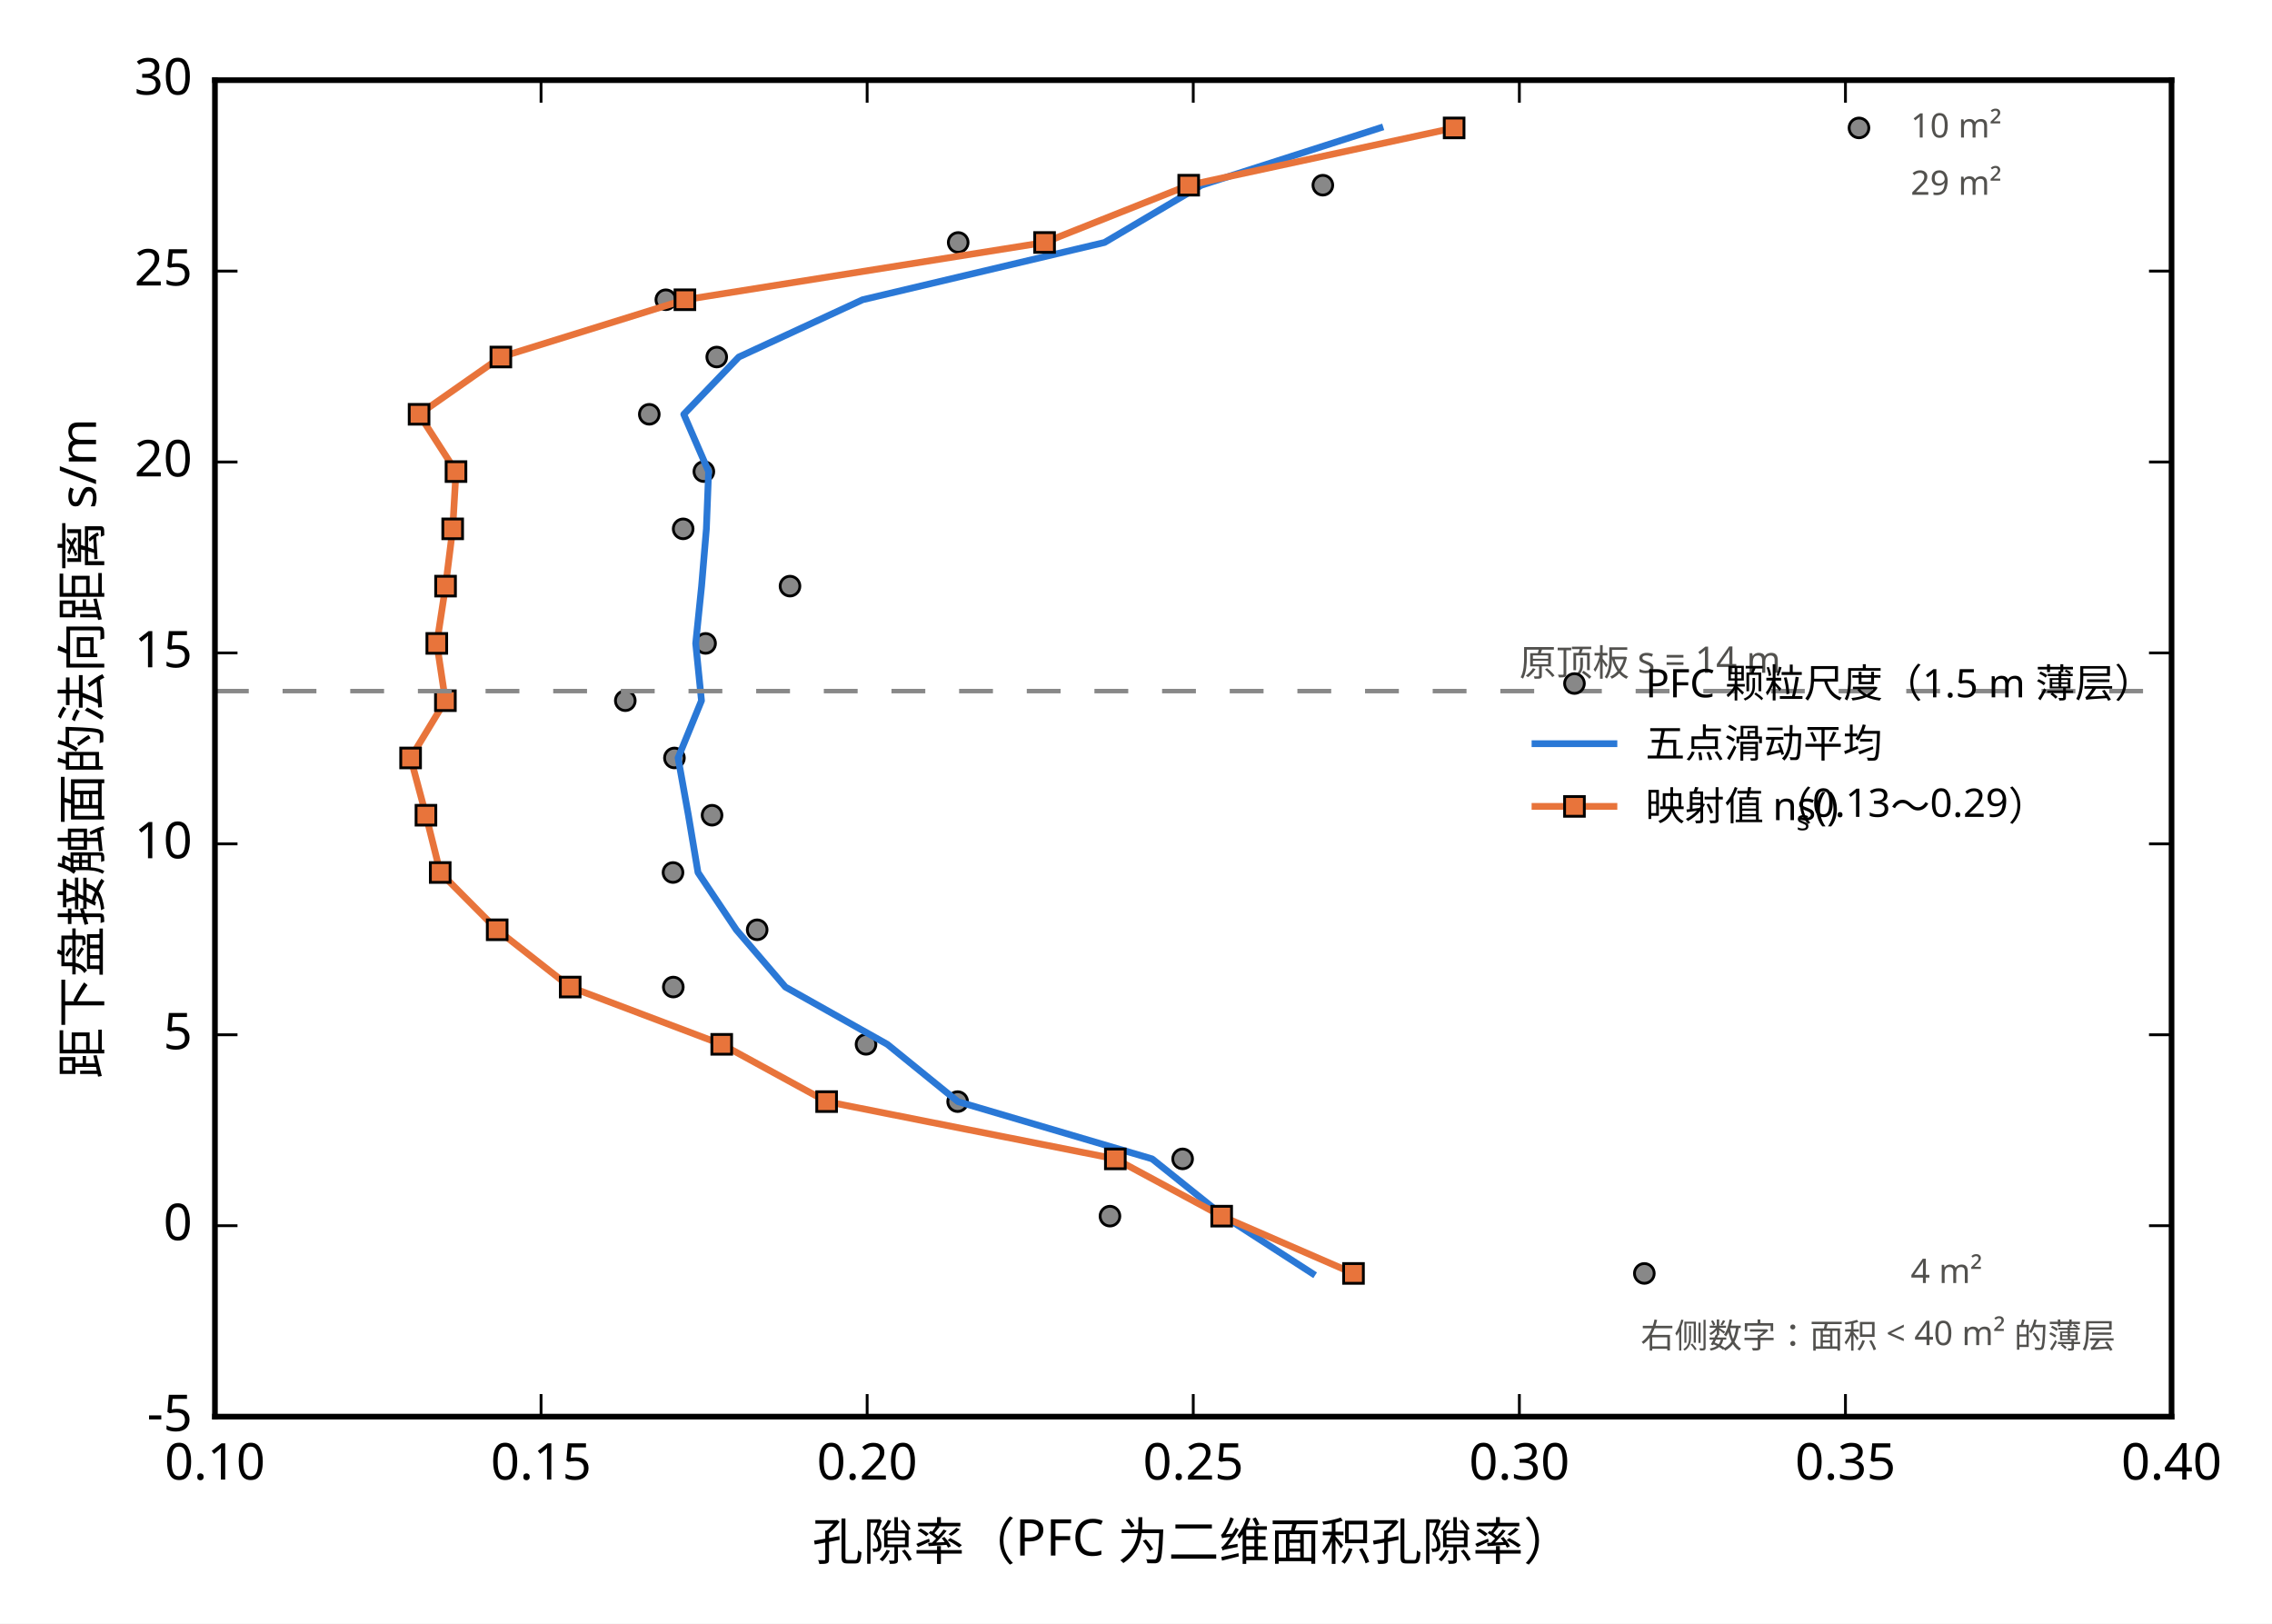
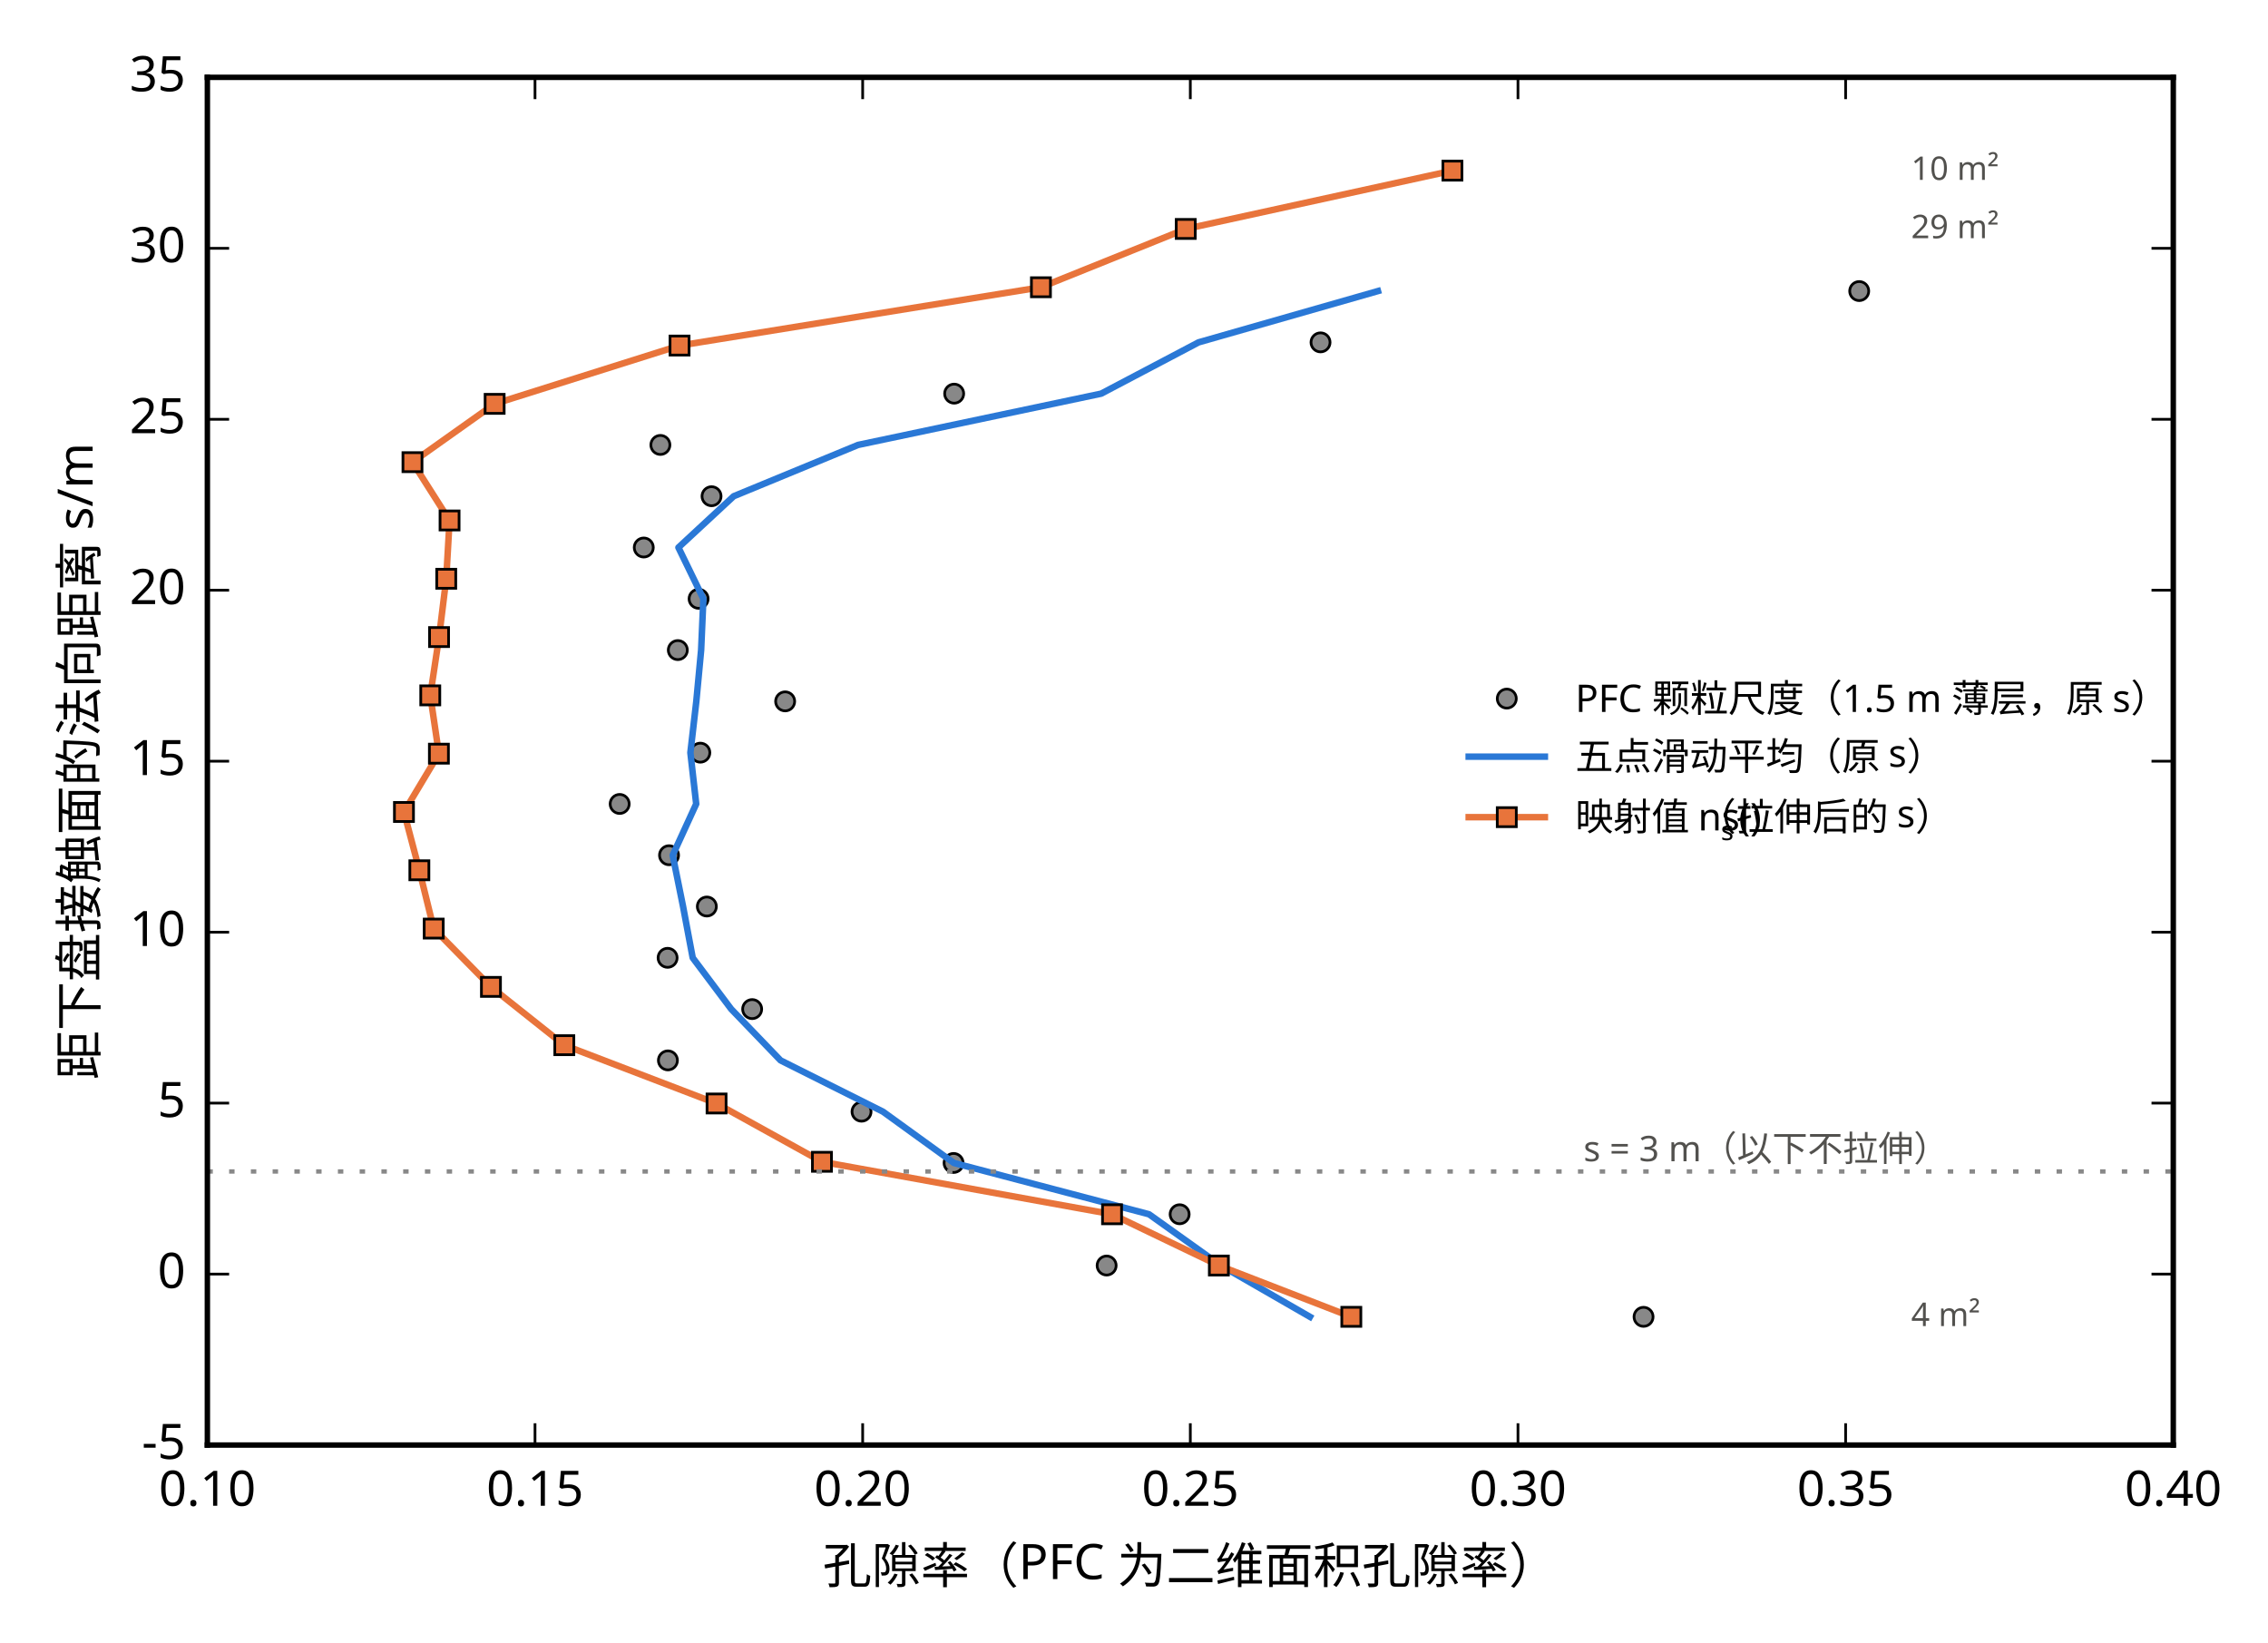
- <svg xmlns="http://www.w3.org/2000/svg" xmlns:xlink="http://www.w3.org/1999/xlink" height="288pt" version="1.1" viewBox="0 0 403 288" width="403pt">
+ <svg xmlns="http://www.w3.org/2000/svg" xmlns:xlink="http://www.w3.org/1999/xlink" height="302pt" version="1.1" viewBox="0 0 417 302" width="417pt">
  <defs>
    <style type="text/css">
*{stroke-linecap:butt;stroke-linejoin:round;}
  </style>
  </defs>
  <g id="figure_1">
    <g id="patch_1">
-       <path d=" M0 288 L403.2 288 L403.2 0 L0 0 z " style="fill:#ffffff;" />
+       <path d=" M0 302.4 L417.6 302.4 L417.6 0 L0 0 z " style="fill:#ffffff;" />
    </g>
    <g id="axes_1">
      <g id="patch_2">
-         <path d=" M38.126 251.28 L385.183 251.28 L385.183 14.22 L38.126 14.22 z " style="fill:#ffffff;" />
+         <path d=" M38.126 265.68 L399.583 265.68 L399.583 14.22 L38.126 14.22 z " style="fill:#ffffff;" />
      </g>
      <g id="line2d_1">
        <defs>
          <path d=" M0 1.75 C0.464 1.75 0.909 1.566 1.237 1.237 C1.566 0.909 1.75 0.464 1.75 0 C1.75 -0.464 1.566 -0.909 1.237 -1.237 C0.909 -1.566 0.464 -1.75 0 -1.75 C-0.464 -1.75 -0.909 -1.566 -1.237 -1.237 C-1.566 -0.909 -1.75 -0.464 -1.75 0 C-1.75 0.464 -1.566 0.909 -1.237 1.237 C-0.909 1.566 -0.464 1.75 0 1.75 z " id="m0e569237d0" style="stroke:#000000;stroke-width:0.5;" />
        </defs>
-         <g clip-path="url(#p3a255e0331)">
-           <use style="fill:#888888;stroke:#000000;stroke-width:0.5;" x="291.667" xlink:href="#m0e569237d0" y="225.881" />
-           <use style="fill:#888888;stroke:#000000;stroke-width:0.5;" x="196.881" xlink:href="#m0e569237d0" y="215.721" />
-           <use style="fill:#888888;stroke:#000000;stroke-width:0.5;" x="209.771" xlink:href="#m0e569237d0" y="205.562" />
-           <use style="fill:#888888;stroke:#000000;stroke-width:0.5;" x="169.863" xlink:href="#m0e569237d0" y="195.402" />
-           <use style="fill:#888888;stroke:#000000;stroke-width:0.5;" x="153.611" xlink:href="#m0e569237d0" y="185.243" />
-           <use style="fill:#888888;stroke:#000000;stroke-width:0.5;" x="119.43" xlink:href="#m0e569237d0" y="175.083" />
-           <use style="fill:#888888;stroke:#000000;stroke-width:0.5;" x="134.304" xlink:href="#m0e569237d0" y="164.924" />
-           <use style="fill:#888888;stroke:#000000;stroke-width:0.5;" x="119.376" xlink:href="#m0e569237d0" y="154.764" />
-           <use style="fill:#888888;stroke:#000000;stroke-width:0.5;" x="126.302" xlink:href="#m0e569237d0" y="144.605" />
-           <use style="fill:#888888;stroke:#000000;stroke-width:0.5;" x="119.629" xlink:href="#m0e569237d0" y="134.445" />
-           <use style="fill:#888888;stroke:#000000;stroke-width:0.5;" x="110.914" xlink:href="#m0e569237d0" y="124.286" />
-           <use style="fill:#888888;stroke:#000000;stroke-width:0.5;" x="125.152" xlink:href="#m0e569237d0" y="114.126" />
-           <use style="fill:#888888;stroke:#000000;stroke-width:0.5;" x="140.127" xlink:href="#m0e569237d0" y="103.967" />
-           <use style="fill:#888888;stroke:#000000;stroke-width:0.5;" x="121.178" xlink:href="#m0e569237d0" y="93.807" />
-           <use style="fill:#888888;stroke:#000000;stroke-width:0.5;" x="124.848" xlink:href="#m0e569237d0" y="83.648" />
-           <use style="fill:#888888;stroke:#000000;stroke-width:0.5;" x="115.169" xlink:href="#m0e569237d0" y="73.488" />
-           <use style="fill:#888888;stroke:#000000;stroke-width:0.5;" x="127.133" xlink:href="#m0e569237d0" y="63.329" />
-           <use style="fill:#888888;stroke:#000000;stroke-width:0.5;" x="118.103" xlink:href="#m0e569237d0" y="53.169" />
-           <use style="fill:#888888;stroke:#000000;stroke-width:0.5;" x="169.963" xlink:href="#m0e569237d0" y="43.01" />
-           <use style="fill:#888888;stroke:#000000;stroke-width:0.5;" x="234.642" xlink:href="#m0e569237d0" y="32.85" />
-           <use style="fill:#888888;stroke:#000000;stroke-width:0.5;" x="329.74" xlink:href="#m0e569237d0" y="22.691" />
+         <g clip-path="url(#pfbd45a36e1)">
+           <use style="fill:#888888;stroke:#000000;stroke-width:0.5;" x="302.187" xlink:href="#m0e569237d0" y="242.106" />
+           <use style="fill:#888888;stroke:#000000;stroke-width:0.5;" x="203.468" xlink:href="#m0e569237d0" y="232.676" />
+           <use style="fill:#888888;stroke:#000000;stroke-width:0.5;" x="216.893" xlink:href="#m0e569237d0" y="223.247" />
+           <use style="fill:#888888;stroke:#000000;stroke-width:0.5;" x="175.329" xlink:href="#m0e569237d0" y="213.817" />
+           <use style="fill:#888888;stroke:#000000;stroke-width:0.5;" x="158.403" xlink:href="#m0e569237d0" y="204.388" />
+           <use style="fill:#888888;stroke:#000000;stroke-width:0.5;" x="122.804" xlink:href="#m0e569237d0" y="194.958" />
+           <use style="fill:#888888;stroke:#000000;stroke-width:0.5;" x="138.294" xlink:href="#m0e569237d0" y="185.528" />
+           <use style="fill:#888888;stroke:#000000;stroke-width:0.5;" x="122.747" xlink:href="#m0e569237d0" y="176.099" />
+           <use style="fill:#888888;stroke:#000000;stroke-width:0.5;" x="129.961" xlink:href="#m0e569237d0" y="166.669" />
+           <use style="fill:#888888;stroke:#000000;stroke-width:0.5;" x="123.01" xlink:href="#m0e569237d0" y="157.24" />
+           <use style="fill:#888888;stroke:#000000;stroke-width:0.5;" x="113.934" xlink:href="#m0e569237d0" y="147.81" />
+           <use style="fill:#888888;stroke:#000000;stroke-width:0.5;" x="128.763" xlink:href="#m0e569237d0" y="138.381" />
+           <use style="fill:#888888;stroke:#000000;stroke-width:0.5;" x="144.359" xlink:href="#m0e569237d0" y="128.951" />
+           <use style="fill:#888888;stroke:#000000;stroke-width:0.5;" x="124.624" xlink:href="#m0e569237d0" y="119.522" />
+           <use style="fill:#888888;stroke:#000000;stroke-width:0.5;" x="128.447" xlink:href="#m0e569237d0" y="110.092" />
+           <use style="fill:#888888;stroke:#000000;stroke-width:0.5;" x="118.365" xlink:href="#m0e569237d0" y="100.662" />
+           <use style="fill:#888888;stroke:#000000;stroke-width:0.5;" x="130.826" xlink:href="#m0e569237d0" y="91.233" />
+           <use style="fill:#888888;stroke:#000000;stroke-width:0.5;" x="121.421" xlink:href="#m0e569237d0" y="81.803" />
+           <use style="fill:#888888;stroke:#000000;stroke-width:0.5;" x="175.434" xlink:href="#m0e569237d0" y="72.374" />
+           <use style="fill:#888888;stroke:#000000;stroke-width:0.5;" x="242.795" xlink:href="#m0e569237d0" y="62.944" />
+           <use style="fill:#888888;stroke:#000000;stroke-width:0.5;" x="341.839" xlink:href="#m0e569237d0" y="53.515" />
        </g>
      </g>
      <g id="line2d_2">
-         <path clip-path="url(#p3a255e0331)" d=" M232.773 225.881 L217.046 215.721 L204.359 205.562 L169.911 195.402 L157.396 185.243 L139.317 175.083 L130.605 164.924 L123.808 154.764 L122.105 144.605 L120.274 134.445 L124.425 124.286 L123.4 114.126 L124.444 103.967 L125.295 93.807 L125.691 83.648 L121.286 73.488 L131.043 63.329 L153.002 53.169 L195.916 43.01 L213.112 32.85 L244.782 22.691" style="fill:none;stroke:#2a78d6;stroke-linecap:square;stroke-width:1.2;" />
+         <path clip-path="url(#pfbd45a36e1)" d=" M240.85 242.106 L224.47 232.676 L211.256 223.247 L175.379 213.817 L162.345 204.388 L143.515 194.958 L134.442 185.528 L127.363 176.099 L125.589 166.669 L123.683 157.24 L128.005 147.81 L126.938 138.381 L128.025 128.951 L128.912 119.522 L129.324 110.092 L124.737 100.662 L134.899 91.233 L157.768 81.803 L202.463 72.374 L220.372 62.944 L253.356 53.515" style="fill:none;stroke:#2a78d6;stroke-linecap:square;stroke-width:1.2;" />
      </g>
      <g id="line2d_3">
-         <path clip-path="url(#p3a255e0331)" d=" M240.077 225.881 L216.696 215.721 L197.835 205.562 L146.624 195.402 L128.018 185.243 L101.141 175.083 L88.189 164.924 L78.085 154.764 L75.553 144.605 L72.832 134.445 L79.002 124.286 L77.478 114.126 L79.03 103.967 L80.295 93.807 L80.884 83.648 L74.336 73.488 L88.841 63.329 L121.486 53.169 L185.284 43.01 L210.848 32.85 L257.929 22.691" style="fill:none;stroke:#e8743b;stroke-linecap:square;stroke-width:1.2;" />
+         <path clip-path="url(#pfbd45a36e1)" d=" M248.456 242.106 L224.105 232.676 L204.462 223.247 L151.126 213.602 L131.748 202.883 L103.756 192.163 L90.266 181.444 L79.743 170.725 L77.106 160.005 L74.272 149.286 L80.698 138.567 L79.111 127.847 L80.728 117.128 L82.045 106.409 L82.658 95.689 L75.838 84.97 L90.945 74.251 L124.944 63.531 L191.389 52.812 L218.014 42.092 L267.049 31.373" style="fill:none;stroke:#e8743b;stroke-linecap:square;stroke-width:1.2;" />
        <defs>
          <path d=" M-1.75 1.75 L1.75 1.75 L1.75 -1.75 L-1.75 -1.75 z " id="m06203d0ab9" style="stroke:#000000;stroke-linejoin:miter;stroke-width:0.5;" />
        </defs>
-         <g clip-path="url(#p3a255e0331)">
-           <use style="fill:#e8743b;stroke:#000000;stroke-linejoin:miter;stroke-width:0.5;" x="240.077" xlink:href="#m06203d0ab9" y="225.881" />
-           <use style="fill:#e8743b;stroke:#000000;stroke-linejoin:miter;stroke-width:0.5;" x="216.696" xlink:href="#m06203d0ab9" y="215.721" />
-           <use style="fill:#e8743b;stroke:#000000;stroke-linejoin:miter;stroke-width:0.5;" x="197.835" xlink:href="#m06203d0ab9" y="205.562" />
-           <use style="fill:#e8743b;stroke:#000000;stroke-linejoin:miter;stroke-width:0.5;" x="146.624" xlink:href="#m06203d0ab9" y="195.402" />
-           <use style="fill:#e8743b;stroke:#000000;stroke-linejoin:miter;stroke-width:0.5;" x="128.018" xlink:href="#m06203d0ab9" y="185.243" />
-           <use style="fill:#e8743b;stroke:#000000;stroke-linejoin:miter;stroke-width:0.5;" x="101.141" xlink:href="#m06203d0ab9" y="175.083" />
-           <use style="fill:#e8743b;stroke:#000000;stroke-linejoin:miter;stroke-width:0.5;" x="88.189" xlink:href="#m06203d0ab9" y="164.924" />
-           <use style="fill:#e8743b;stroke:#000000;stroke-linejoin:miter;stroke-width:0.5;" x="78.085" xlink:href="#m06203d0ab9" y="154.764" />
-           <use style="fill:#e8743b;stroke:#000000;stroke-linejoin:miter;stroke-width:0.5;" x="75.553" xlink:href="#m06203d0ab9" y="144.605" />
-           <use style="fill:#e8743b;stroke:#000000;stroke-linejoin:miter;stroke-width:0.5;" x="72.832" xlink:href="#m06203d0ab9" y="134.445" />
-           <use style="fill:#e8743b;stroke:#000000;stroke-linejoin:miter;stroke-width:0.5;" x="79.002" xlink:href="#m06203d0ab9" y="124.286" />
-           <use style="fill:#e8743b;stroke:#000000;stroke-linejoin:miter;stroke-width:0.5;" x="77.478" xlink:href="#m06203d0ab9" y="114.126" />
-           <use style="fill:#e8743b;stroke:#000000;stroke-linejoin:miter;stroke-width:0.5;" x="79.03" xlink:href="#m06203d0ab9" y="103.967" />
-           <use style="fill:#e8743b;stroke:#000000;stroke-linejoin:miter;stroke-width:0.5;" x="80.295" xlink:href="#m06203d0ab9" y="93.807" />
-           <use style="fill:#e8743b;stroke:#000000;stroke-linejoin:miter;stroke-width:0.5;" x="80.884" xlink:href="#m06203d0ab9" y="83.648" />
-           <use style="fill:#e8743b;stroke:#000000;stroke-linejoin:miter;stroke-width:0.5;" x="74.336" xlink:href="#m06203d0ab9" y="73.488" />
-           <use style="fill:#e8743b;stroke:#000000;stroke-linejoin:miter;stroke-width:0.5;" x="88.841" xlink:href="#m06203d0ab9" y="63.329" />
-           <use style="fill:#e8743b;stroke:#000000;stroke-linejoin:miter;stroke-width:0.5;" x="121.486" xlink:href="#m06203d0ab9" y="53.169" />
-           <use style="fill:#e8743b;stroke:#000000;stroke-linejoin:miter;stroke-width:0.5;" x="185.284" xlink:href="#m06203d0ab9" y="43.01" />
-           <use style="fill:#e8743b;stroke:#000000;stroke-linejoin:miter;stroke-width:0.5;" x="210.848" xlink:href="#m06203d0ab9" y="32.85" />
-           <use style="fill:#e8743b;stroke:#000000;stroke-linejoin:miter;stroke-width:0.5;" x="257.929" xlink:href="#m06203d0ab9" y="22.691" />
+         <g clip-path="url(#pfbd45a36e1)">
+           <use style="fill:#e8743b;stroke:#000000;stroke-linejoin:miter;stroke-width:0.5;" x="248.456" xlink:href="#m06203d0ab9" y="242.106" />
+           <use style="fill:#e8743b;stroke:#000000;stroke-linejoin:miter;stroke-width:0.5;" x="224.105" xlink:href="#m06203d0ab9" y="232.676" />
+           <use style="fill:#e8743b;stroke:#000000;stroke-linejoin:miter;stroke-width:0.5;" x="204.462" xlink:href="#m06203d0ab9" y="223.247" />
+           <use style="fill:#e8743b;stroke:#000000;stroke-linejoin:miter;stroke-width:0.5;" x="151.126" xlink:href="#m06203d0ab9" y="213.602" />
+           <use style="fill:#e8743b;stroke:#000000;stroke-linejoin:miter;stroke-width:0.5;" x="131.748" xlink:href="#m06203d0ab9" y="202.883" />
+           <use style="fill:#e8743b;stroke:#000000;stroke-linejoin:miter;stroke-width:0.5;" x="103.756" xlink:href="#m06203d0ab9" y="192.163" />
+           <use style="fill:#e8743b;stroke:#000000;stroke-linejoin:miter;stroke-width:0.5;" x="90.266" xlink:href="#m06203d0ab9" y="181.444" />
+           <use style="fill:#e8743b;stroke:#000000;stroke-linejoin:miter;stroke-width:0.5;" x="79.743" xlink:href="#m06203d0ab9" y="170.725" />
+           <use style="fill:#e8743b;stroke:#000000;stroke-linejoin:miter;stroke-width:0.5;" x="77.106" xlink:href="#m06203d0ab9" y="160.005" />
+           <use style="fill:#e8743b;stroke:#000000;stroke-linejoin:miter;stroke-width:0.5;" x="74.272" xlink:href="#m06203d0ab9" y="149.286" />
+           <use style="fill:#e8743b;stroke:#000000;stroke-linejoin:miter;stroke-width:0.5;" x="80.698" xlink:href="#m06203d0ab9" y="138.567" />
+           <use style="fill:#e8743b;stroke:#000000;stroke-linejoin:miter;stroke-width:0.5;" x="79.111" xlink:href="#m06203d0ab9" y="127.847" />
+           <use style="fill:#e8743b;stroke:#000000;stroke-linejoin:miter;stroke-width:0.5;" x="80.727" xlink:href="#m06203d0ab9" y="117.128" />
+           <use style="fill:#e8743b;stroke:#000000;stroke-linejoin:miter;stroke-width:0.5;" x="82.045" xlink:href="#m06203d0ab9" y="106.409" />
+           <use style="fill:#e8743b;stroke:#000000;stroke-linejoin:miter;stroke-width:0.5;" x="82.658" xlink:href="#m06203d0ab9" y="95.689" />
+           <use style="fill:#e8743b;stroke:#000000;stroke-linejoin:miter;stroke-width:0.5;" x="75.838" xlink:href="#m06203d0ab9" y="84.97" />
+           <use style="fill:#e8743b;stroke:#000000;stroke-linejoin:miter;stroke-width:0.5;" x="90.945" xlink:href="#m06203d0ab9" y="74.25" />
+           <use style="fill:#e8743b;stroke:#000000;stroke-linejoin:miter;stroke-width:0.5;" x="124.944" xlink:href="#m06203d0ab9" y="63.531" />
+           <use style="fill:#e8743b;stroke:#000000;stroke-linejoin:miter;stroke-width:0.5;" x="191.389" xlink:href="#m06203d0ab9" y="52.812" />
+           <use style="fill:#e8743b;stroke:#000000;stroke-linejoin:miter;stroke-width:0.5;" x="218.014" xlink:href="#m06203d0ab9" y="42.092" />
+           <use style="fill:#e8743b;stroke:#000000;stroke-linejoin:miter;stroke-width:0.5;" x="267.049" xlink:href="#m06203d0ab9" y="31.373" />
        </g>
      </g>
      <g id="line2d_4">
-         <path clip-path="url(#p3a255e0331)" d=" M38.126 122.59 L385.183 122.59" style="fill:none;stroke:#888888;stroke-dasharray:6,6;stroke-dashoffset:0.0;stroke-width:0.8;" />
+         <path clip-path="url(#pfbd45a36e1)" d=" M38.126 215.388 L399.583 215.388" style="fill:none;stroke:#888888;stroke-dasharray:1,3;stroke-dashoffset:0.0;stroke-width:0.8;" />
      </g>
      <g id="patch_3">
-         <path d=" M38.126 14.22 L385.183 14.22" style="fill:none;stroke:#000000;stroke-linecap:square;stroke-linejoin:miter;" />
+         <path d=" M38.126 14.22 L399.583 14.22" style="fill:none;stroke:#000000;stroke-linecap:square;stroke-linejoin:miter;" />
      </g>
      <g id="patch_4">
-         <path d=" M385.183 251.28 L385.183 14.22" style="fill:none;stroke:#000000;stroke-linecap:square;stroke-linejoin:miter;" />
+         <path d=" M399.583 265.68 L399.583 14.22" style="fill:none;stroke:#000000;stroke-linecap:square;stroke-linejoin:miter;" />
      </g>
      <g id="patch_5">
-         <path d=" M38.126 251.28 L385.183 251.28" style="fill:none;stroke:#000000;stroke-linecap:square;stroke-linejoin:miter;" />
+         <path d=" M38.126 265.68 L399.583 265.68" style="fill:none;stroke:#000000;stroke-linecap:square;stroke-linejoin:miter;" />
      </g>
      <g id="patch_6">
-         <path d=" M38.126 251.28 L38.126 14.22" style="fill:none;stroke:#000000;stroke-linecap:square;stroke-linejoin:miter;" />
+         <path d=" M38.126 265.68 L38.126 14.22" style="fill:none;stroke:#000000;stroke-linecap:square;stroke-linejoin:miter;" />
      </g>
      <g id="matplotlib.axis_1">
        <g id="xtick_1">
          <g id="line2d_5">
            <defs>
              <path d=" M0 0 L0 -4" id="m93b0483c22" style="stroke:#000000;stroke-width:0.5;" />
            </defs>
            <g>
-               <use style="stroke:#000000;stroke-width:0.5;" x="38.126" xlink:href="#m93b0483c22" y="251.28" />
+               <use style="stroke:#000000;stroke-width:0.5;" x="38.126" xlink:href="#m93b0483c22" y="265.68" />
            </g>
          </g>
          <g id="line2d_6">
            <defs>
              <path d=" M0 0 L0 4" id="m741efc42ff" style="stroke:#000000;stroke-width:0.5;" />
            </defs>
            <g>
              <use style="stroke:#000000;stroke-width:0.5;" x="38.126" xlink:href="#m741efc42ff" y="14.22" />
            </g>
          </g>
          <g id="text_1">
-             <text style="font-family:Noto Sans SC;font-size:9.0px;font-style:normal;text-anchor:middle;" transform="rotate(-0, 38.12625, 262.4434)" x="38.126" y="262.443">0.10</text>
+             <text style="font-family:Noto Sans SC;font-size:9.0px;font-style:normal;text-anchor:middle;" transform="rotate(-0, 38.12625, 276.8434)" x="38.126" y="276.843">0.10</text>
          </g>
        </g>
        <g id="xtick_2">
          <g id="line2d_7">
            <g>
-               <use style="stroke:#000000;stroke-width:0.5;" x="95.969" xlink:href="#m93b0483c22" y="251.28" />
+               <use style="stroke:#000000;stroke-width:0.5;" x="98.369" xlink:href="#m93b0483c22" y="265.68" />
            </g>
          </g>
          <g id="line2d_8">
            <g>
-               <use style="stroke:#000000;stroke-width:0.5;" x="95.969" xlink:href="#m741efc42ff" y="14.22" />
+               <use style="stroke:#000000;stroke-width:0.5;" x="98.369" xlink:href="#m741efc42ff" y="14.22" />
            </g>
          </g>
          <g id="text_2">
-             <text style="font-family:Noto Sans SC;font-size:9.0px;font-style:normal;text-anchor:middle;" transform="rotate(-0, 95.96906, 262.4434)" x="95.969" y="262.443">0.15</text>
+             <text style="font-family:Noto Sans SC;font-size:9.0px;font-style:normal;text-anchor:middle;" transform="rotate(-0, 98.36906, 276.8434)" x="98.369" y="276.843">0.15</text>
          </g>
        </g>
        <g id="xtick_3">
          <g id="line2d_9">
            <g>
-               <use style="stroke:#000000;stroke-width:0.5;" x="153.812" xlink:href="#m93b0483c22" y="251.28" />
+               <use style="stroke:#000000;stroke-width:0.5;" x="158.612" xlink:href="#m93b0483c22" y="265.68" />
            </g>
          </g>
          <g id="line2d_10">
            <g>
-               <use style="stroke:#000000;stroke-width:0.5;" x="153.812" xlink:href="#m741efc42ff" y="14.22" />
+               <use style="stroke:#000000;stroke-width:0.5;" x="158.612" xlink:href="#m741efc42ff" y="14.22" />
            </g>
          </g>
          <g id="text_3">
-             <text style="font-family:Noto Sans SC;font-size:9.0px;font-style:normal;text-anchor:middle;" transform="rotate(-0, 153.8119, 262.4434)" x="153.812" y="262.443">0.20</text>
+             <text style="font-family:Noto Sans SC;font-size:9.0px;font-style:normal;text-anchor:middle;" transform="rotate(-0, 158.6119, 276.8434)" x="158.612" y="276.843">0.20</text>
          </g>
        </g>
        <g id="xtick_4">
          <g id="line2d_11">
            <g>
-               <use style="stroke:#000000;stroke-width:0.5;" x="211.655" xlink:href="#m93b0483c22" y="251.28" />
+               <use style="stroke:#000000;stroke-width:0.5;" x="218.855" xlink:href="#m93b0483c22" y="265.68" />
            </g>
          </g>
          <g id="line2d_12">
            <g>
-               <use style="stroke:#000000;stroke-width:0.5;" x="211.655" xlink:href="#m741efc42ff" y="14.22" />
+               <use style="stroke:#000000;stroke-width:0.5;" x="218.855" xlink:href="#m741efc42ff" y="14.22" />
            </g>
          </g>
          <g id="text_4">
-             <text style="font-family:Noto Sans SC;font-size:9.0px;font-style:normal;text-anchor:middle;" transform="rotate(-0, 211.6547, 262.4434)" x="211.655" y="262.443">0.25</text>
+             <text style="font-family:Noto Sans SC;font-size:9.0px;font-style:normal;text-anchor:middle;" transform="rotate(-0, 218.8547, 276.8434)" x="218.855" y="276.843">0.25</text>
          </g>
        </g>
        <g id="xtick_5">
          <g id="line2d_13">
            <g>
-               <use style="stroke:#000000;stroke-width:0.5;" x="269.498" xlink:href="#m93b0483c22" y="251.28" />
+               <use style="stroke:#000000;stroke-width:0.5;" x="279.098" xlink:href="#m93b0483c22" y="265.68" />
            </g>
          </g>
          <g id="line2d_14">
            <g>
-               <use style="stroke:#000000;stroke-width:0.5;" x="269.498" xlink:href="#m741efc42ff" y="14.22" />
+               <use style="stroke:#000000;stroke-width:0.5;" x="279.098" xlink:href="#m741efc42ff" y="14.22" />
            </g>
          </g>
          <g id="text_5">
-             <text style="font-family:Noto Sans SC;font-size:9.0px;font-style:normal;text-anchor:middle;" transform="rotate(-0, 269.4975, 262.4434)" x="269.498" y="262.443">0.30</text>
+             <text style="font-family:Noto Sans SC;font-size:9.0px;font-style:normal;text-anchor:middle;" transform="rotate(-0, 279.0975, 276.8434)" x="279.098" y="276.843">0.30</text>
          </g>
        </g>
        <g id="xtick_6">
          <g id="line2d_15">
            <g>
-               <use style="stroke:#000000;stroke-width:0.5;" x="327.34" xlink:href="#m93b0483c22" y="251.28" />
+               <use style="stroke:#000000;stroke-width:0.5;" x="339.34" xlink:href="#m93b0483c22" y="265.68" />
            </g>
          </g>
          <g id="line2d_16">
            <g>
-               <use style="stroke:#000000;stroke-width:0.5;" x="327.34" xlink:href="#m741efc42ff" y="14.22" />
+               <use style="stroke:#000000;stroke-width:0.5;" x="339.34" xlink:href="#m741efc42ff" y="14.22" />
            </g>
          </g>
          <g id="text_6">
-             <text style="font-family:Noto Sans SC;font-size:9.0px;font-style:normal;text-anchor:middle;" transform="rotate(-0, 327.3403, 262.4434)" x="327.34" y="262.443">0.35</text>
+             <text style="font-family:Noto Sans SC;font-size:9.0px;font-style:normal;text-anchor:middle;" transform="rotate(-0, 339.3403, 276.8434)" x="339.34" y="276.843">0.35</text>
          </g>
        </g>
        <g id="xtick_7">
          <g id="line2d_17">
            <g>
-               <use style="stroke:#000000;stroke-width:0.5;" x="385.183" xlink:href="#m93b0483c22" y="251.28" />
+               <use style="stroke:#000000;stroke-width:0.5;" x="399.583" xlink:href="#m93b0483c22" y="265.68" />
            </g>
          </g>
          <g id="line2d_18">
            <g>
-               <use style="stroke:#000000;stroke-width:0.5;" x="385.183" xlink:href="#m741efc42ff" y="14.22" />
+               <use style="stroke:#000000;stroke-width:0.5;" x="399.583" xlink:href="#m741efc42ff" y="14.22" />
            </g>
          </g>
          <g id="text_7">
-             <text style="font-family:Noto Sans SC;font-size:9.0px;font-style:normal;text-anchor:middle;" transform="rotate(-0, 385.1831, 262.4434)" x="385.183" y="262.443">0.40</text>
+             <text style="font-family:Noto Sans SC;font-size:9.0px;font-style:normal;text-anchor:middle;" transform="rotate(-0, 399.5831, 276.8434)" x="399.583" y="276.843">0.40</text>
          </g>
        </g>
        <g id="text_8">
-           <text style="font-family:Noto Sans SC;font-size:9.0px;font-style:normal;text-anchor:middle;" transform="rotate(-0, 211.6547, 276.6684)" x="211.655" y="276.668">孔隙率（PFC 为二维面积孔隙率）</text>
+           <text style="font-family:Noto Sans SC;font-size:9.0px;font-style:normal;text-anchor:middle;" transform="rotate(-0, 218.8547, 291.0684)" x="218.855" y="291.068">孔隙率（PFC 为二维面积孔隙率）</text>
        </g>
      </g>
      <g id="matplotlib.axis_2">
        <g id="ytick_1">
          <g id="line2d_19">
            <defs>
              <path d=" M0 0 L4 0" id="m728421d6d4" style="stroke:#000000;stroke-width:0.5;" />
            </defs>
            <g>
-               <use style="stroke:#000000;stroke-width:0.5;" x="38.126" xlink:href="#m728421d6d4" y="251.28" />
+               <use style="stroke:#000000;stroke-width:0.5;" x="38.126" xlink:href="#m728421d6d4" y="265.68" />
            </g>
          </g>
          <g id="line2d_20">
            <defs>
              <path d=" M0 0 L-4 0" id="mcb0005524f" style="stroke:#000000;stroke-width:0.5;" />
            </defs>
            <g>
-               <use style="stroke:#000000;stroke-width:0.5;" x="385.183" xlink:href="#mcb0005524f" y="251.28" />
+               <use style="stroke:#000000;stroke-width:0.5;" x="399.583" xlink:href="#mcb0005524f" y="265.68" />
            </g>
          </g>
          <g id="text_9">
-             <text style="font-family:Noto Sans SC;font-size:9.0px;font-style:normal;text-anchor:end;" transform="rotate(-0, 34.12625, 253.8309)" x="34.126" y="253.831">-5</text>
+             <text style="font-family:Noto Sans SC;font-size:9.0px;font-style:normal;text-anchor:end;" transform="rotate(-0, 34.12625, 268.2309)" x="34.126" y="268.231">-5</text>
          </g>
        </g>
        <g id="ytick_2">
          <g id="line2d_21">
            <g>
-               <use style="stroke:#000000;stroke-width:0.5;" x="38.126" xlink:href="#m728421d6d4" y="217.414" />
+               <use style="stroke:#000000;stroke-width:0.5;" x="38.126" xlink:href="#m728421d6d4" y="234.248" />
            </g>
          </g>
          <g id="line2d_22">
            <g>
-               <use style="stroke:#000000;stroke-width:0.5;" x="385.183" xlink:href="#mcb0005524f" y="217.414" />
+               <use style="stroke:#000000;stroke-width:0.5;" x="399.583" xlink:href="#mcb0005524f" y="234.248" />
            </g>
          </g>
          <g id="text_10">
-             <text style="font-family:Noto Sans SC;font-size:9.0px;font-style:normal;text-anchor:end;" transform="rotate(-0, 34.12625, 219.9652)" x="34.126" y="219.965">0</text>
+             <text style="font-family:Noto Sans SC;font-size:9.0px;font-style:normal;text-anchor:end;" transform="rotate(-0, 34.12625, 236.7984)" x="34.126" y="236.798">0</text>
          </g>
        </g>
        <g id="ytick_3">
          <g id="line2d_23">
            <g>
-               <use style="stroke:#000000;stroke-width:0.5;" x="38.126" xlink:href="#m728421d6d4" y="183.549" />
+               <use style="stroke:#000000;stroke-width:0.5;" x="38.126" xlink:href="#m728421d6d4" y="202.815" />
            </g>
          </g>
          <g id="line2d_24">
            <g>
-               <use style="stroke:#000000;stroke-width:0.5;" x="385.183" xlink:href="#mcb0005524f" y="183.549" />
+               <use style="stroke:#000000;stroke-width:0.5;" x="399.583" xlink:href="#mcb0005524f" y="202.815" />
            </g>
          </g>
          <g id="text_11">
-             <text style="font-family:Noto Sans SC;font-size:9.0px;font-style:normal;text-anchor:end;" transform="rotate(-0, 34.12625, 186.0995)" x="34.126" y="186.1">5</text>
+             <text style="font-family:Noto Sans SC;font-size:9.0px;font-style:normal;text-anchor:end;" transform="rotate(-0, 34.12625, 205.3659)" x="34.126" y="205.366">5</text>
          </g>
        </g>
        <g id="ytick_4">
          <g id="line2d_25">
            <g>
-               <use style="stroke:#000000;stroke-width:0.5;" x="38.126" xlink:href="#m728421d6d4" y="149.683" />
+               <use style="stroke:#000000;stroke-width:0.5;" x="38.126" xlink:href="#m728421d6d4" y="171.382" />
            </g>
          </g>
          <g id="line2d_26">
            <g>
-               <use style="stroke:#000000;stroke-width:0.5;" x="385.183" xlink:href="#mcb0005524f" y="149.683" />
+               <use style="stroke:#000000;stroke-width:0.5;" x="399.583" xlink:href="#mcb0005524f" y="171.382" />
            </g>
          </g>
          <g id="text_12">
-             <text style="font-family:Noto Sans SC;font-size:9.0px;font-style:normal;text-anchor:end;" transform="rotate(-0, 34.12625, 152.2338)" x="34.126" y="152.234">10</text>
+             <text style="font-family:Noto Sans SC;font-size:9.0px;font-style:normal;text-anchor:end;" transform="rotate(-0, 34.12625, 173.9334)" x="34.126" y="173.933">10</text>
          </g>
        </g>
        <g id="ytick_5">
          <g id="line2d_27">
            <g>
-               <use style="stroke:#000000;stroke-width:0.5;" x="38.126" xlink:href="#m728421d6d4" y="115.817" />
+               <use style="stroke:#000000;stroke-width:0.5;" x="38.126" xlink:href="#m728421d6d4" y="139.95" />
            </g>
          </g>
          <g id="line2d_28">
            <g>
-               <use style="stroke:#000000;stroke-width:0.5;" x="385.183" xlink:href="#mcb0005524f" y="115.817" />
+               <use style="stroke:#000000;stroke-width:0.5;" x="399.583" xlink:href="#mcb0005524f" y="139.95" />
            </g>
          </g>
          <g id="text_13">
-             <text style="font-family:Noto Sans SC;font-size:9.0px;font-style:normal;text-anchor:end;" transform="rotate(-0, 34.12625, 118.3681)" x="34.126" y="118.368">15</text>
+             <text style="font-family:Noto Sans SC;font-size:9.0px;font-style:normal;text-anchor:end;" transform="rotate(-0, 34.12625, 142.5009)" x="34.126" y="142.501">15</text>
          </g>
        </g>
        <g id="ytick_6">
          <g id="line2d_29">
            <g>
-               <use style="stroke:#000000;stroke-width:0.5;" x="38.126" xlink:href="#m728421d6d4" y="81.951" />
+               <use style="stroke:#000000;stroke-width:0.5;" x="38.126" xlink:href="#m728421d6d4" y="108.517" />
            </g>
          </g>
          <g id="line2d_30">
            <g>
-               <use style="stroke:#000000;stroke-width:0.5;" x="385.183" xlink:href="#mcb0005524f" y="81.951" />
+               <use style="stroke:#000000;stroke-width:0.5;" x="399.583" xlink:href="#mcb0005524f" y="108.517" />
            </g>
          </g>
          <g id="text_14">
-             <text style="font-family:Noto Sans SC;font-size:9.0px;font-style:normal;text-anchor:end;" transform="rotate(-0, 34.12625, 84.50237)" x="34.126" y="84.502">20</text>
+             <text style="font-family:Noto Sans SC;font-size:9.0px;font-style:normal;text-anchor:end;" transform="rotate(-0, 34.12625, 111.0684)" x="34.126" y="111.068">20</text>
          </g>
        </g>
        <g id="ytick_7">
          <g id="line2d_31">
            <g>
-               <use style="stroke:#000000;stroke-width:0.5;" x="38.126" xlink:href="#m728421d6d4" y="48.086" />
+               <use style="stroke:#000000;stroke-width:0.5;" x="38.126" xlink:href="#m728421d6d4" y="77.085" />
            </g>
          </g>
          <g id="line2d_32">
            <g>
-               <use style="stroke:#000000;stroke-width:0.5;" x="385.183" xlink:href="#mcb0005524f" y="48.086" />
+               <use style="stroke:#000000;stroke-width:0.5;" x="399.583" xlink:href="#mcb0005524f" y="77.085" />
            </g>
          </g>
          <g id="text_15">
-             <text style="font-family:Noto Sans SC;font-size:9.0px;font-style:normal;text-anchor:end;" transform="rotate(-0, 34.12625, 50.63665)" x="34.126" y="50.637">25</text>
+             <text style="font-family:Noto Sans SC;font-size:9.0px;font-style:normal;text-anchor:end;" transform="rotate(-0, 34.12625, 79.63594)" x="34.126" y="79.636">25</text>
          </g>
        </g>
        <g id="ytick_8">
          <g id="line2d_33">
            <g>
+               <use style="stroke:#000000;stroke-width:0.5;" x="38.126" xlink:href="#m728421d6d4" y="45.653" />
+             </g>
+           </g>
+           <g id="line2d_34">
+             <g>
+               <use style="stroke:#000000;stroke-width:0.5;" x="399.583" xlink:href="#mcb0005524f" y="45.653" />
+             </g>
+           </g>
+           <g id="text_16">
+             <text style="font-family:Noto Sans SC;font-size:9.0px;font-style:normal;text-anchor:end;" transform="rotate(-0, 34.12625, 48.20344)" x="34.126" y="48.203">30</text>
+           </g>
+         </g>
+         <g id="ytick_9">
+           <g id="line2d_35">
+             <g>
              <use style="stroke:#000000;stroke-width:0.5;" x="38.126" xlink:href="#m728421d6d4" y="14.22" />
            </g>
          </g>
-           <g id="line2d_34">
-             <g>
-               <use style="stroke:#000000;stroke-width:0.5;" x="385.183" xlink:href="#mcb0005524f" y="14.22" />
-             </g>
-           </g>
-           <g id="text_16">
-             <text style="font-family:Noto Sans SC;font-size:9.0px;font-style:normal;text-anchor:end;" transform="rotate(-0, 34.12625, 16.77094)" x="34.126" y="16.771">30</text>
-           </g>
-         </g>
-         <g id="text_17">
-           <text style="font-family:Noto Sans SC;font-size:9.0px;font-style:normal;text-anchor:middle;" transform="rotate(-90, 17.77781, 132.75)" x="17.778" y="132.75">距下盘接触面的法向距离 s/m</text>
-         </g>
-       </g>
-       <g id="text_18">
-         <text style="fill:#52514e;font-family:Noto Sans SC;font-size:6.0px;font-style:normal;text-anchor:start;" transform="rotate(-0, 338.9089, 227.5814)" x="338.909" y="227.581">4 m²</text>
+           <g id="line2d_36">
+             <g>
+               <use style="stroke:#000000;stroke-width:0.5;" x="399.583" xlink:href="#mcb0005524f" y="14.22" />
+             </g>
+           </g>
+           <g id="text_17">
+             <text style="font-family:Noto Sans SC;font-size:9.0px;font-style:normal;text-anchor:end;" transform="rotate(-0, 34.12625, 16.77094)" x="34.126" y="16.771">35</text>
+           </g>
+         </g>
+         <g id="text_18">
+           <text style="font-family:Noto Sans SC;font-size:9.0px;font-style:normal;text-anchor:middle;" transform="rotate(-90, 17.77781, 139.95)" x="17.778" y="139.95">距下盘接触面的法向距离 s/m</text>
+         </g>
      </g>
      <g id="text_19">
-         <text style="fill:#52514e;font-family:Noto Sans SC;font-size:6.0px;font-style:normal;text-anchor:start;" transform="rotate(-0, 338.9089, 34.55099)" x="338.909" y="34.551">29 m²</text>
+         <text style="fill:#52514e;font-family:Noto Sans SC;font-size:6.0px;font-style:normal;text-anchor:start;" transform="rotate(-0, 351.3889, 243.8064)" x="351.389" y="243.806">4 m²</text>
      </g>
      <g id="text_20">
-         <text style="fill:#52514e;font-family:Noto Sans SC;font-size:6.0px;font-style:normal;text-anchor:start;" transform="rotate(-0, 338.9089, 24.3915)" x="338.909" y="24.391">10 m²</text>
+         <text style="fill:#52514e;font-family:Noto Sans SC;font-size:6.0px;font-style:normal;text-anchor:start;" transform="rotate(-0, 351.3889, 43.79299)" x="351.389" y="43.793">29 m²</text>
      </g>
      <g id="text_21">
-         <text style="fill:#52514e;font-family:Noto Sans SC;font-size:6.5px;font-style:normal;text-anchor:start;" transform="rotate(-0, 269.4975, 119.881)" x="269.498" y="119.881">原顶板 s = 14 m</text>
+         <text style="fill:#52514e;font-family:Noto Sans SC;font-size:6.0px;font-style:normal;text-anchor:start;" transform="rotate(-0, 351.3889, 33.07363)" x="351.389" y="33.074">10 m²</text>
      </g>
      <g id="text_22">
-         <text style="fill:#52514e;font-family:Noto Sans SC;font-size:6.0px;font-style:normal;text-anchor:middle;" transform="rotate(-0, 333.1246, 239.0883)" x="333.125" y="239.088">右侧数字：面积 &lt; 40 m² 的薄层</text>
+         <text style="fill:#52514e;font-family:Noto Sans SC;font-size:6.5px;font-style:normal;text-anchor:start;" transform="rotate(-0, 291.1461, 213.502)" x="291.146" y="213.502">s = 3 m（以下不拉伸）</text>
      </g>
      <g id="legend_1">
-         <g id="line2d_35" />
-         <g id="line2d_36">
+         <g id="line2d_37" />
+         <g id="line2d_38">
          <g>
-             <use style="fill:#888888;stroke:#000000;stroke-width:0.5;" x="279.273" xlink:href="#m0e569237d0" y="121.242" />
+             <use style="fill:#888888;stroke:#000000;stroke-width:0.5;" x="277.04" xlink:href="#m0e569237d0" y="128.442" />
          </g>
        </g>
        <g id="text_23">
-           <text style="font-family:Noto Sans SC;font-size:7.0px;font-style:normal;text-anchor:start;" transform="rotate(-0, 291.8731, 123.6916)" x="291.873" y="123.692">PFC 颗粒尺度（1.5 m 薄层）</text>
-         </g>
-         <g id="line2d_37">
-           <path d=" M272.273 131.917 L286.273 131.917" style="fill:none;stroke:#2a78d6;stroke-linecap:square;stroke-width:1.2;" />
-         </g>
-         <g id="line2d_38" />
+           <text style="font-family:Noto Sans SC;font-size:7.0px;font-style:normal;text-anchor:start;" transform="rotate(-0, 289.6405, 130.8916)" x="289.64" y="130.892">PFC 颗粒尺度（1.5 m 薄层，原 s）</text>
+         </g>
+         <g id="line2d_39">
+           <path d=" M270.04 139.117 L284.04 139.117" style="fill:none;stroke:#2a78d6;stroke-linecap:square;stroke-width:1.2;" />
+         </g>
+         <g id="line2d_40" />
        <g id="text_24">
-           <text style="font-family:Noto Sans SC;font-size:7.0px;font-style:normal;text-anchor:start;" transform="rotate(-0, 291.8731, 134.3666)" x="291.873" y="134.367">五点滑动平均</text>
-         </g>
-         <g id="line2d_39">
-           <path d=" M272.273 143.04 L286.273 143.04" style="fill:none;stroke:#e8743b;stroke-linecap:square;stroke-width:1.2;" />
-         </g>
-         <g id="line2d_40">
+           <text style="font-family:Noto Sans SC;font-size:7.0px;font-style:normal;text-anchor:start;" transform="rotate(-0, 289.6405, 141.5666)" x="289.64" y="141.567">五点滑动平均（原 s）</text>
+         </g>
+         <g id="line2d_41">
+           <path d=" M270.04 150.24 L284.04 150.24" style="fill:none;stroke:#e8743b;stroke-linecap:square;stroke-width:1.2;" />
+         </g>
+         <g id="line2d_42">
          <g>
-             <use style="fill:#e8743b;stroke:#000000;stroke-linejoin:miter;stroke-width:0.5;" x="279.273" xlink:href="#m06203d0ab9" y="143.04" />
+             <use style="fill:#e8743b;stroke:#000000;stroke-linejoin:miter;stroke-width:0.5;" x="277.04" xlink:href="#m06203d0ab9" y="150.24" />
          </g>
        </g>
        <g id="text_25">
-           <g transform="translate(291.8731 145.49)">
+           <g transform="translate(289.6405 152.69)">
            <text>
              <tspan style="font-family:cmmi10;font-size:7.0px;font-style:regular;" x="22.568 32.76" y="-0.016">ns</tspan>
-               <tspan style="font-family:Noto Sans SC;font-size:7.0px;font-style:regular;" x="0.0 7.0 14.0 21.0 38.752 45.752 49.637 51.583 55.468 59.353 66.353 70.238 72.184 76.069 79.954" y="-0.016">映射值 （0.13～0.29）</tspan>
+               <tspan style="font-family:Noto Sans SC;font-size:7.0px;font-style:regular;" x="0.0 7.0 14.0 21.0 38.752 45.752 52.752 59.752 66.752 73.752 75.32 78.596" y="-0.016">映射值 （拉伸后的 s）</tspan>
              <tspan style="font-family:cmr10;font-size:7.0px;font-style:regular;" x="30.043 36.035" y="-0.016">()</tspan>
              <tspan style="font-family:cmmi10;font-size:4.9px;font-style:regular;" x="26.769" y="1.77">s</tspan>
            </text>
          </g>
        </g>
      </g>
    </g>
  </g>
  <defs>
-     <clipPath id="p3a255e0331">
-       <rect height="237.06" width="347.057" x="38.126" y="14.22" />
+     <clipPath id="pfbd45a36e1">
+       <rect height="251.46" width="361.457" x="38.126" y="14.22" />
    </clipPath>
  </defs>
</svg>
